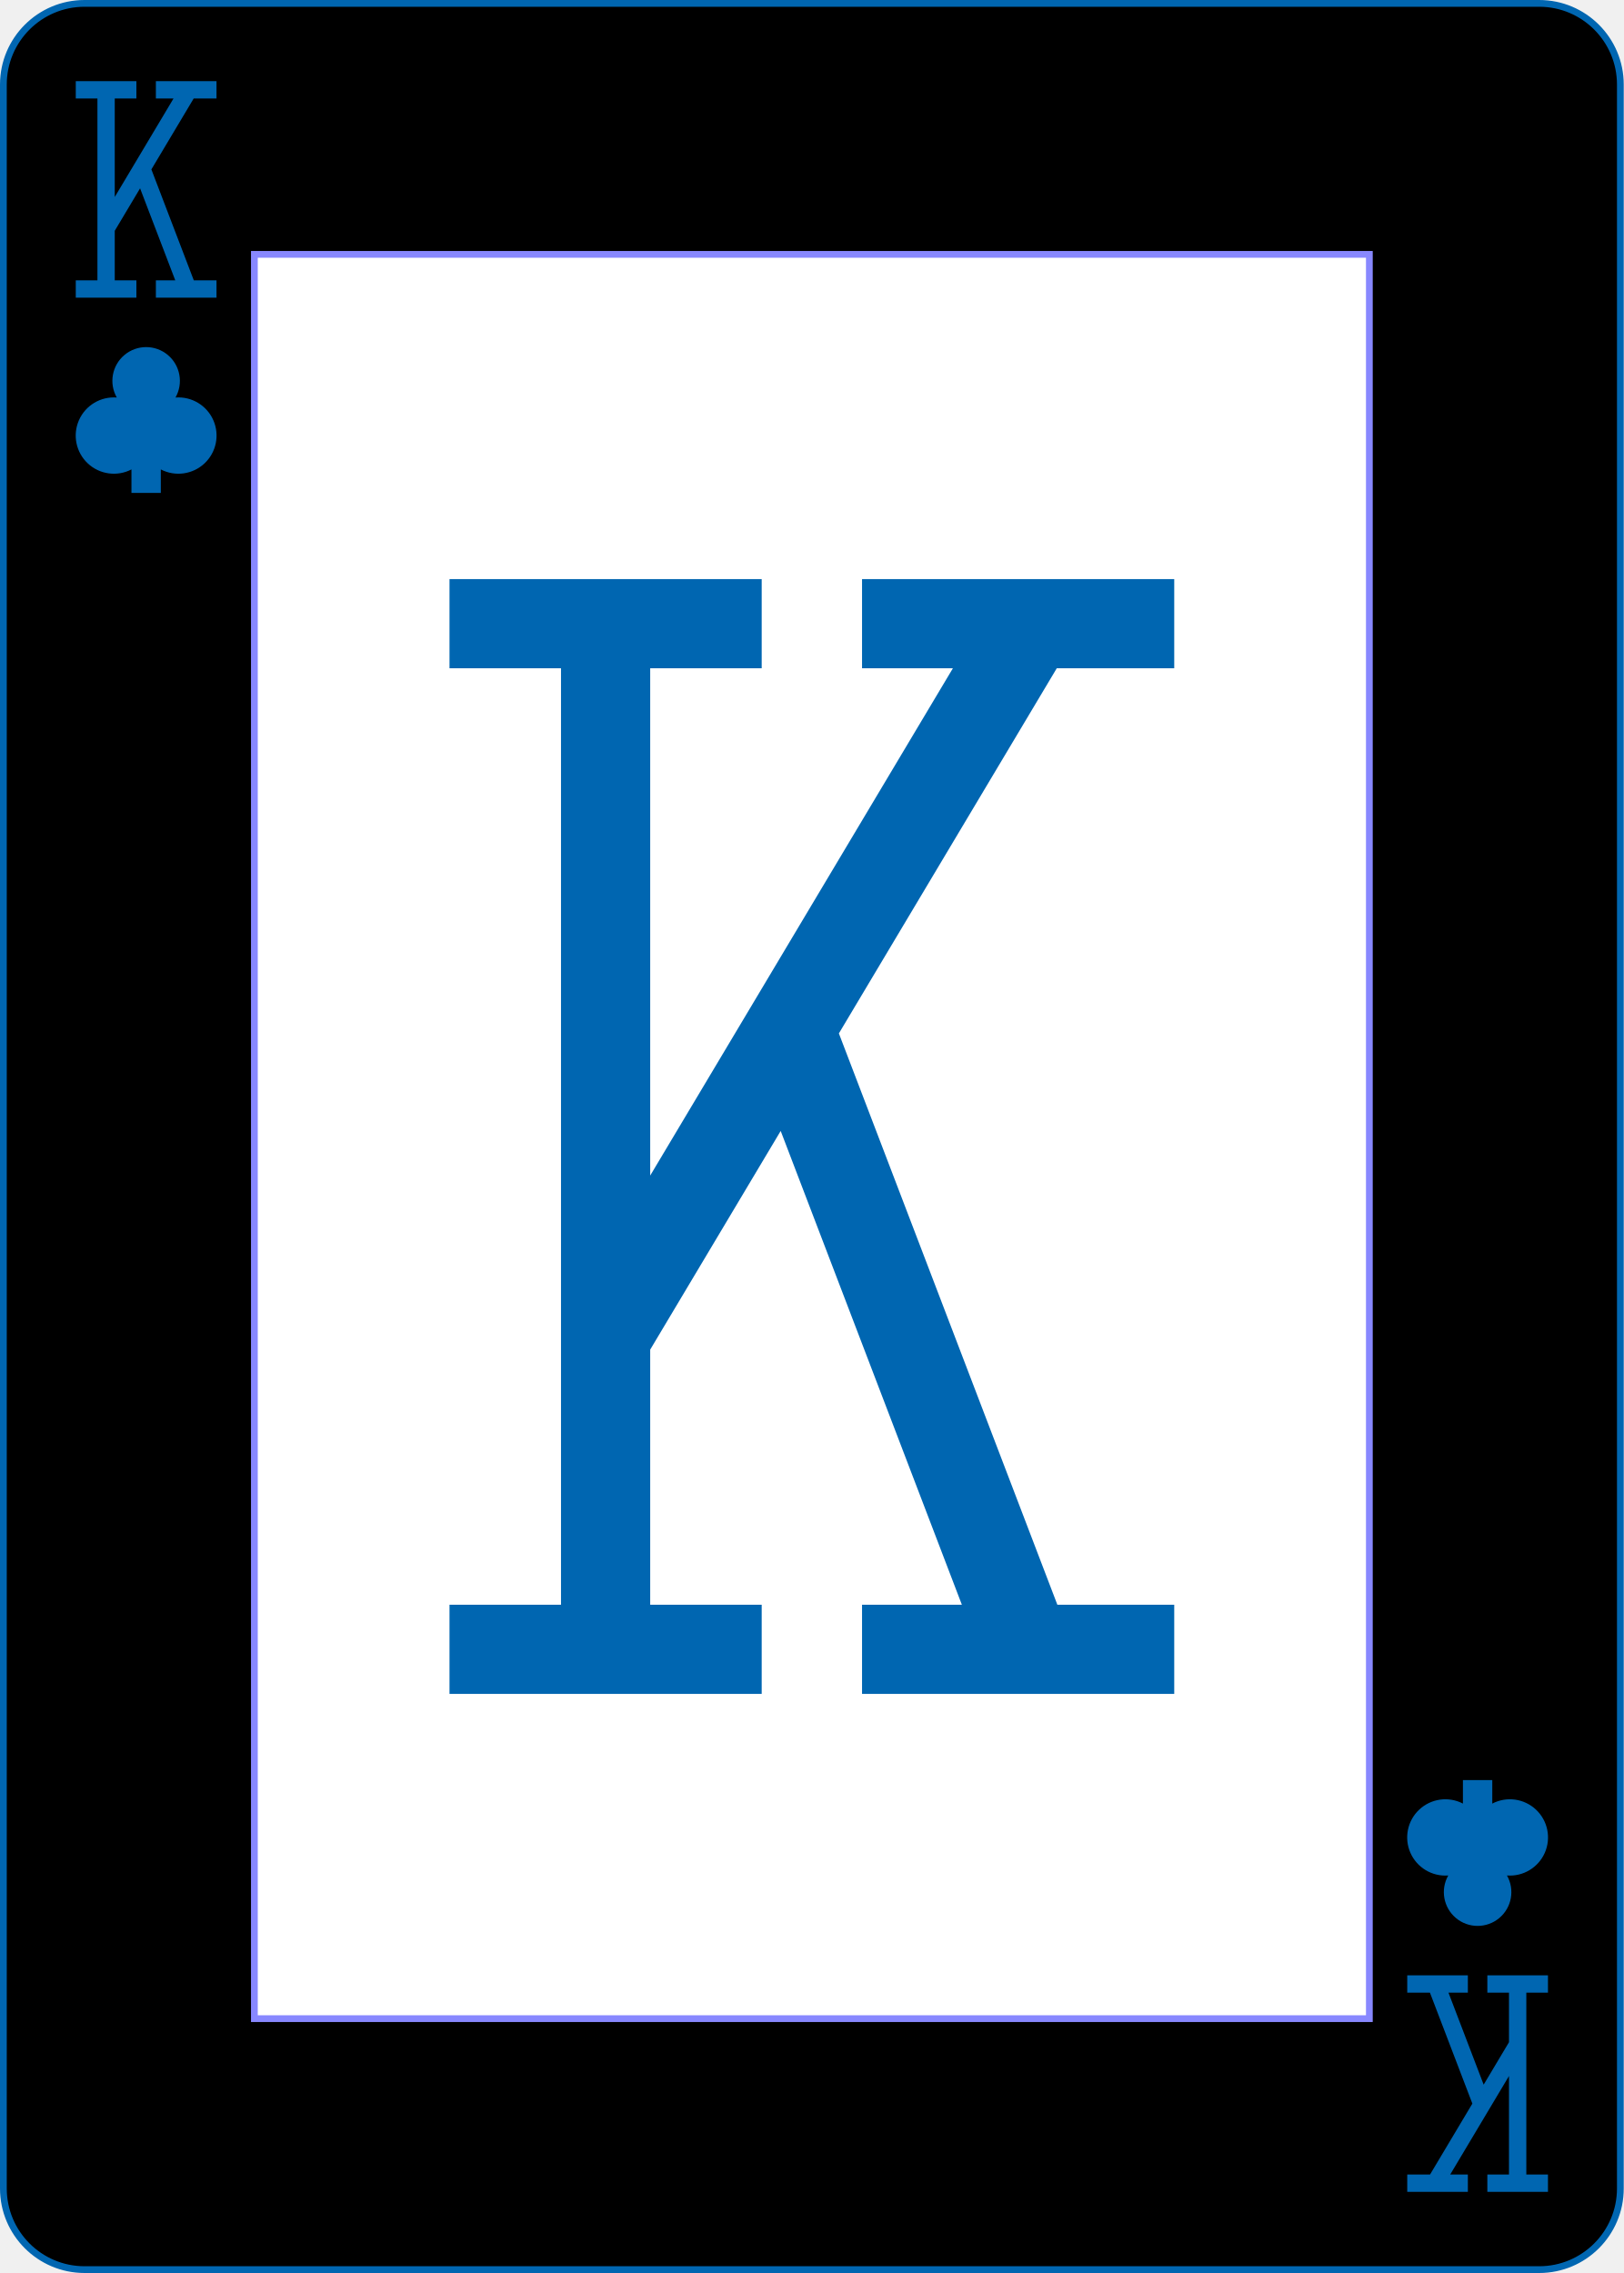
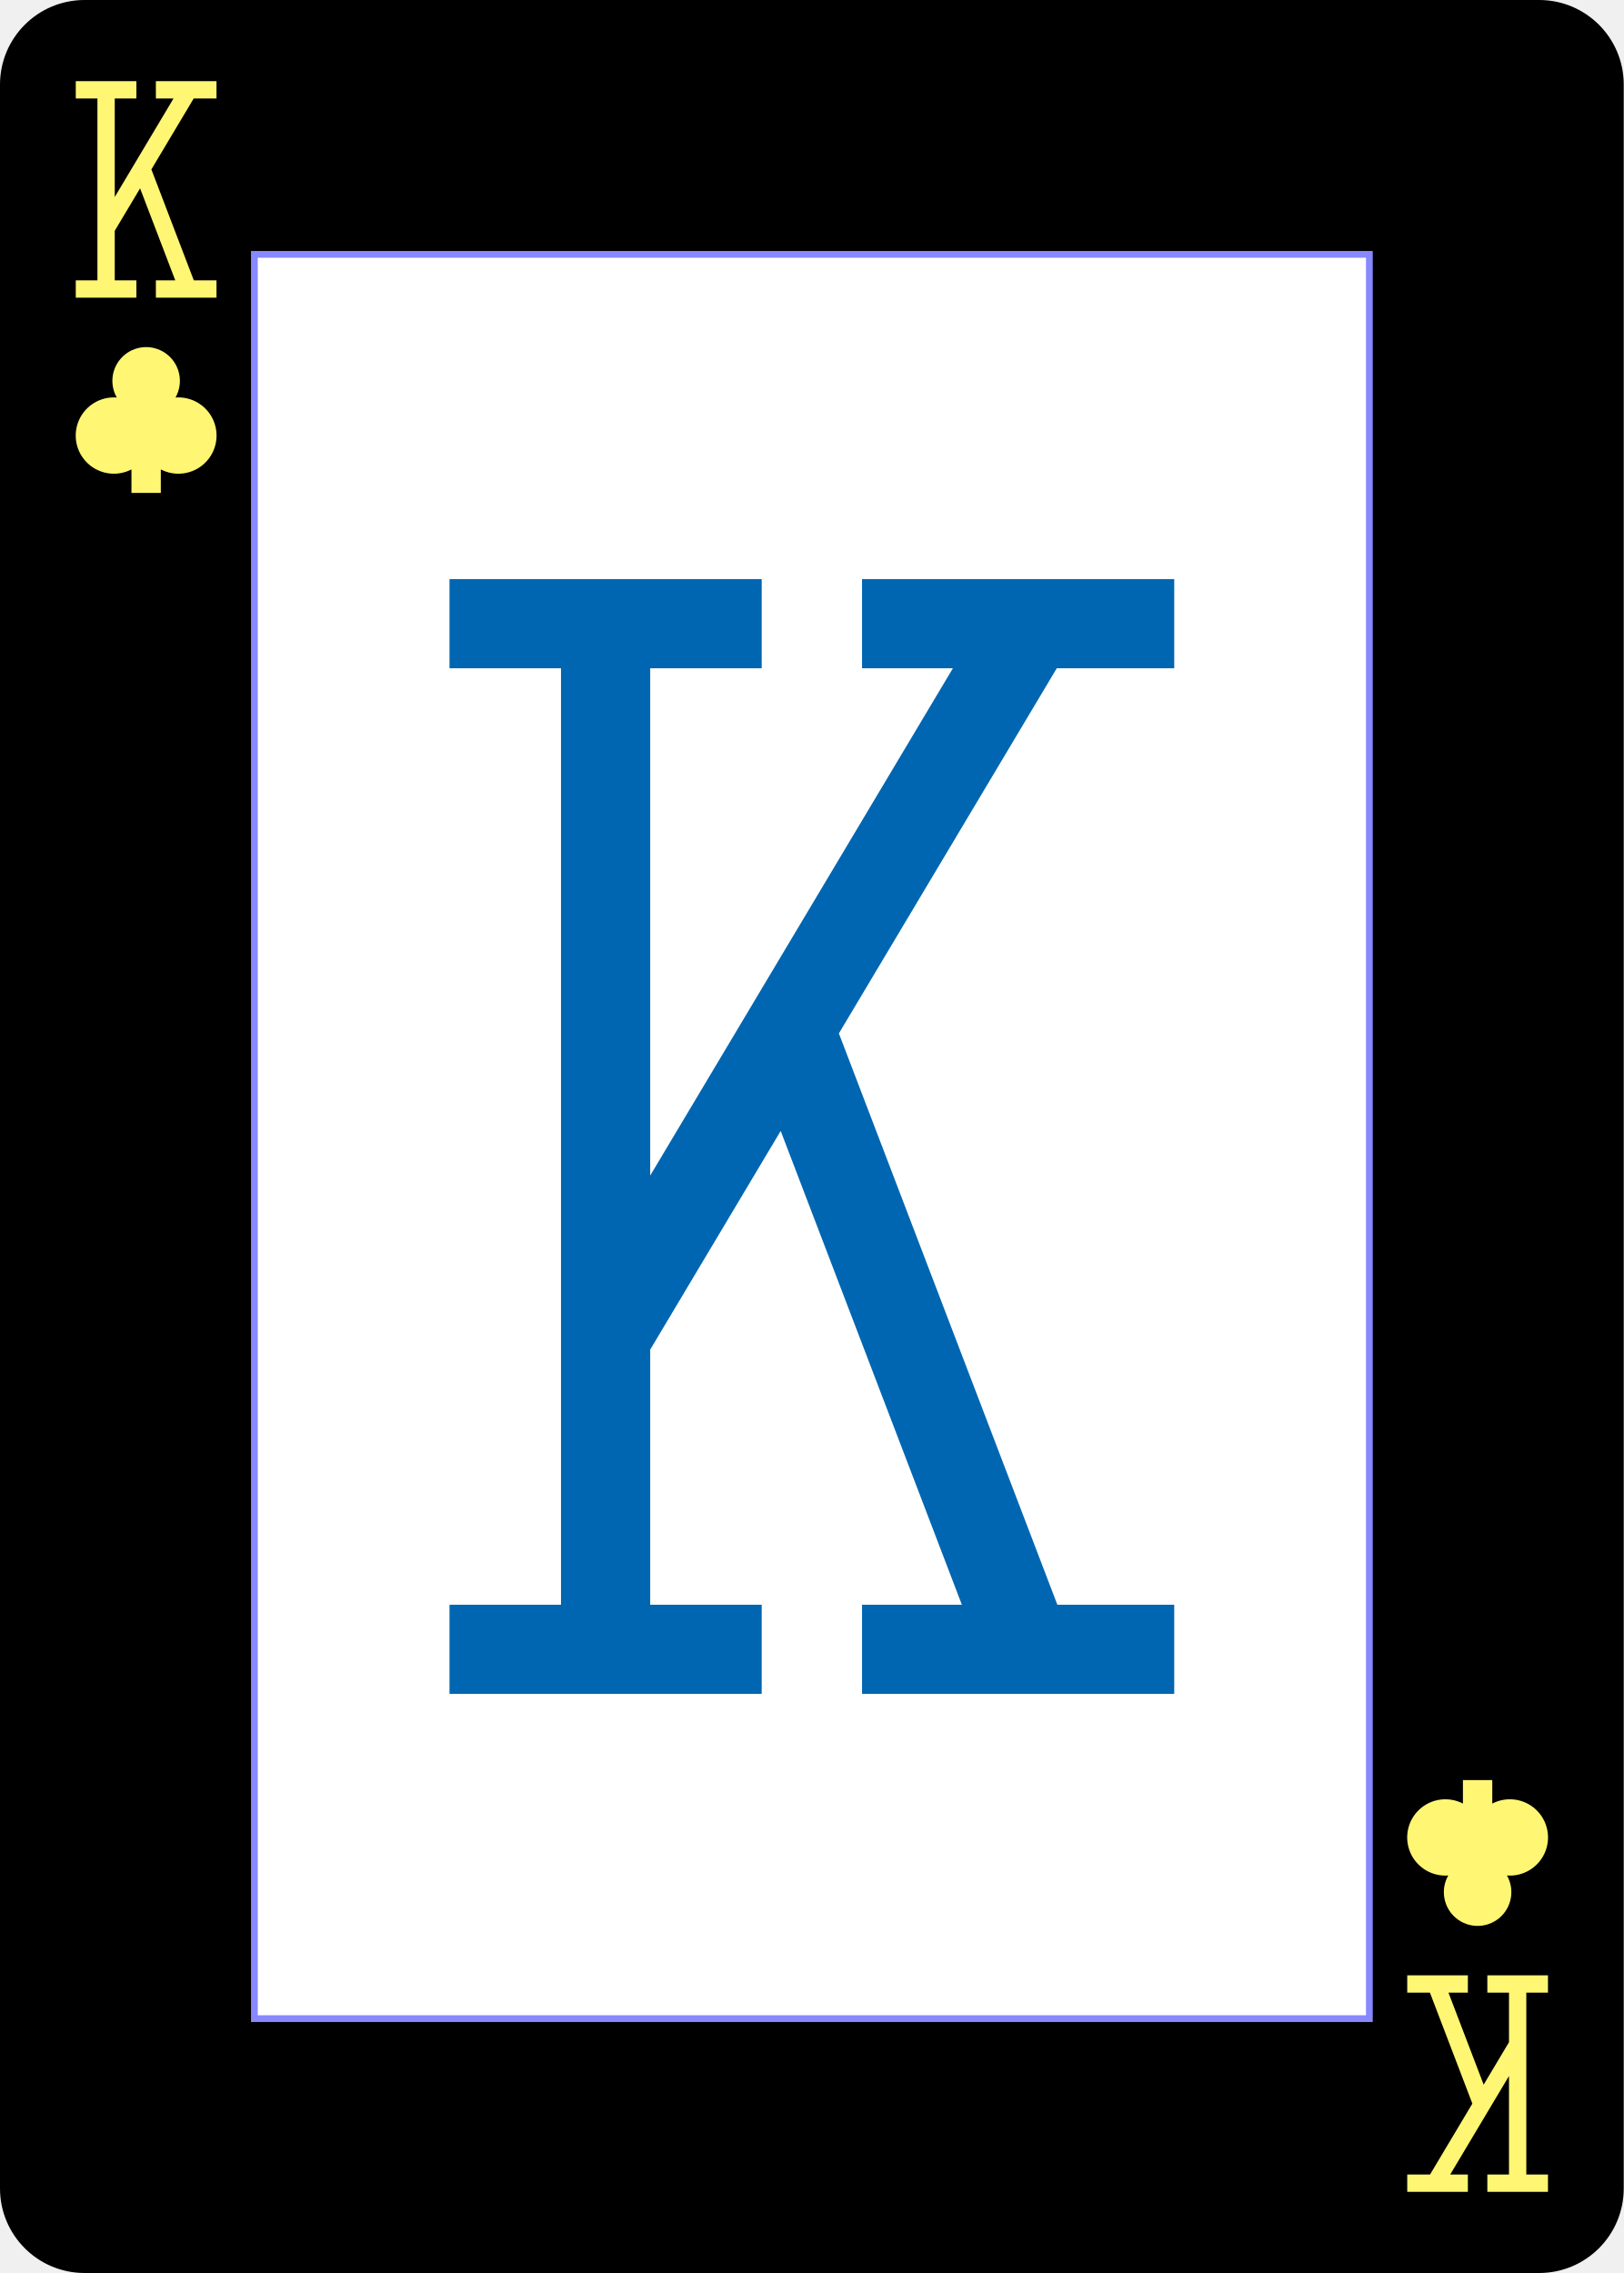
<svg xmlns="http://www.w3.org/2000/svg" xmlns:xlink="http://www.w3.org/1999/xlink" class="card" face="KC" height="3.5in" preserveAspectRatio="none" viewBox="-120 -168 240 336" width="2.5in">
  <defs>
    <symbol id="SCK" preserveAspectRatio="xMinYMid" viewBox="-600 -600 1200 1200">
      <path d="M-100 500L100 500L100 340A260 260 0 1 0 200 -150A230 230 0 1 0 -200 -150A260 260 0 1 0 -100 340Z" fill="#0066b1" />
    </symbol>
+     <symbol id="CCLRD" preserveAspectRatio="xMinYMid" viewBox="-600 -600 1200 1200">
+       <path d="M-100 500L100 500L100 340A260 260 0 1 0 200 -150A230 230 0 1 0 -200 -150A260 260 0 1 0 -100 340Z" fill="#fff773" />
+     </symbol>
    <symbol id="VCK" preserveAspectRatio="xMinYMid" viewBox="-500 -500 1000 1000">
      <path d="M-285 -460L-85 -460M-185 -460L-185 460M-285 460L-85 460M85 -460L285 -460M185 -440L-170 155M85 460L285 460M185 440L-10 -70" fill="none" stroke="#0066b1" stroke-linecap="square" stroke-miterlimit="1.5" stroke-width="80" />
    </symbol>
+     <symbol id="VCKY" preserveAspectRatio="xMinYMid" viewBox="-500 -500 1000 1000">
+       <path d="M-285 -460L-85 -460M-185 -460L-185 460M-285 460L-85 460M85 -460L285 -460M185 -440L-170 155M85 460L285 460M185 440L-10 -70" fill="none" stroke="#fff773" stroke-linecap="square" stroke-miterlimit="1.5" stroke-width="80" />
+     </symbol>
    <rect height="260.8" id="XCK" width="164.8" x="-82.4" y="-130.4" />
  </defs>
-   <rect fill="#000000" height="335" rx="12" ry="12" stroke="#0066b1" width="239" x="-119.5" y="-167.5" />
+   <rect fill="#000000" height="335" rx="12" ry="12" stroke="#000000" width="239" x="-119.5" y="-167.5" />
  <use fill="#FFF" height="260.8" stroke="#88f" width="164.8" xlink:href="#XCK" />
  <use height="164.8" width="164.8" x="-82.4" y="-82.4" xlink:href="#VCK" />
-   <use height="32" width="32" x="-114.4" y="-156" xlink:href="#VCK" />
-   <use height="26.032" width="26.032" x="-111.416" y="-119" xlink:href="#SCK" />
+   <use height="32" width="32" x="-114.4" y="-156" xlink:href="#VCKY" />
+   <use height="26.032" width="26.032" x="-111.416" y="-119" xlink:href="#CCLRD" />
  <g transform="rotate(180)">
-     <use height="32" width="32" x="-114.4" y="-156" xlink:href="#VCK" />
-     <use height="26.032" width="26.032" x="-111.416" y="-119" xlink:href="#SCK" />
+     <use height="32" width="32" x="-114.4" y="-156" xlink:href="#VCKY" />
+     <use height="26.032" width="26.032" x="-111.416" y="-119" xlink:href="#CCLRD" />
  </g>
</svg>
